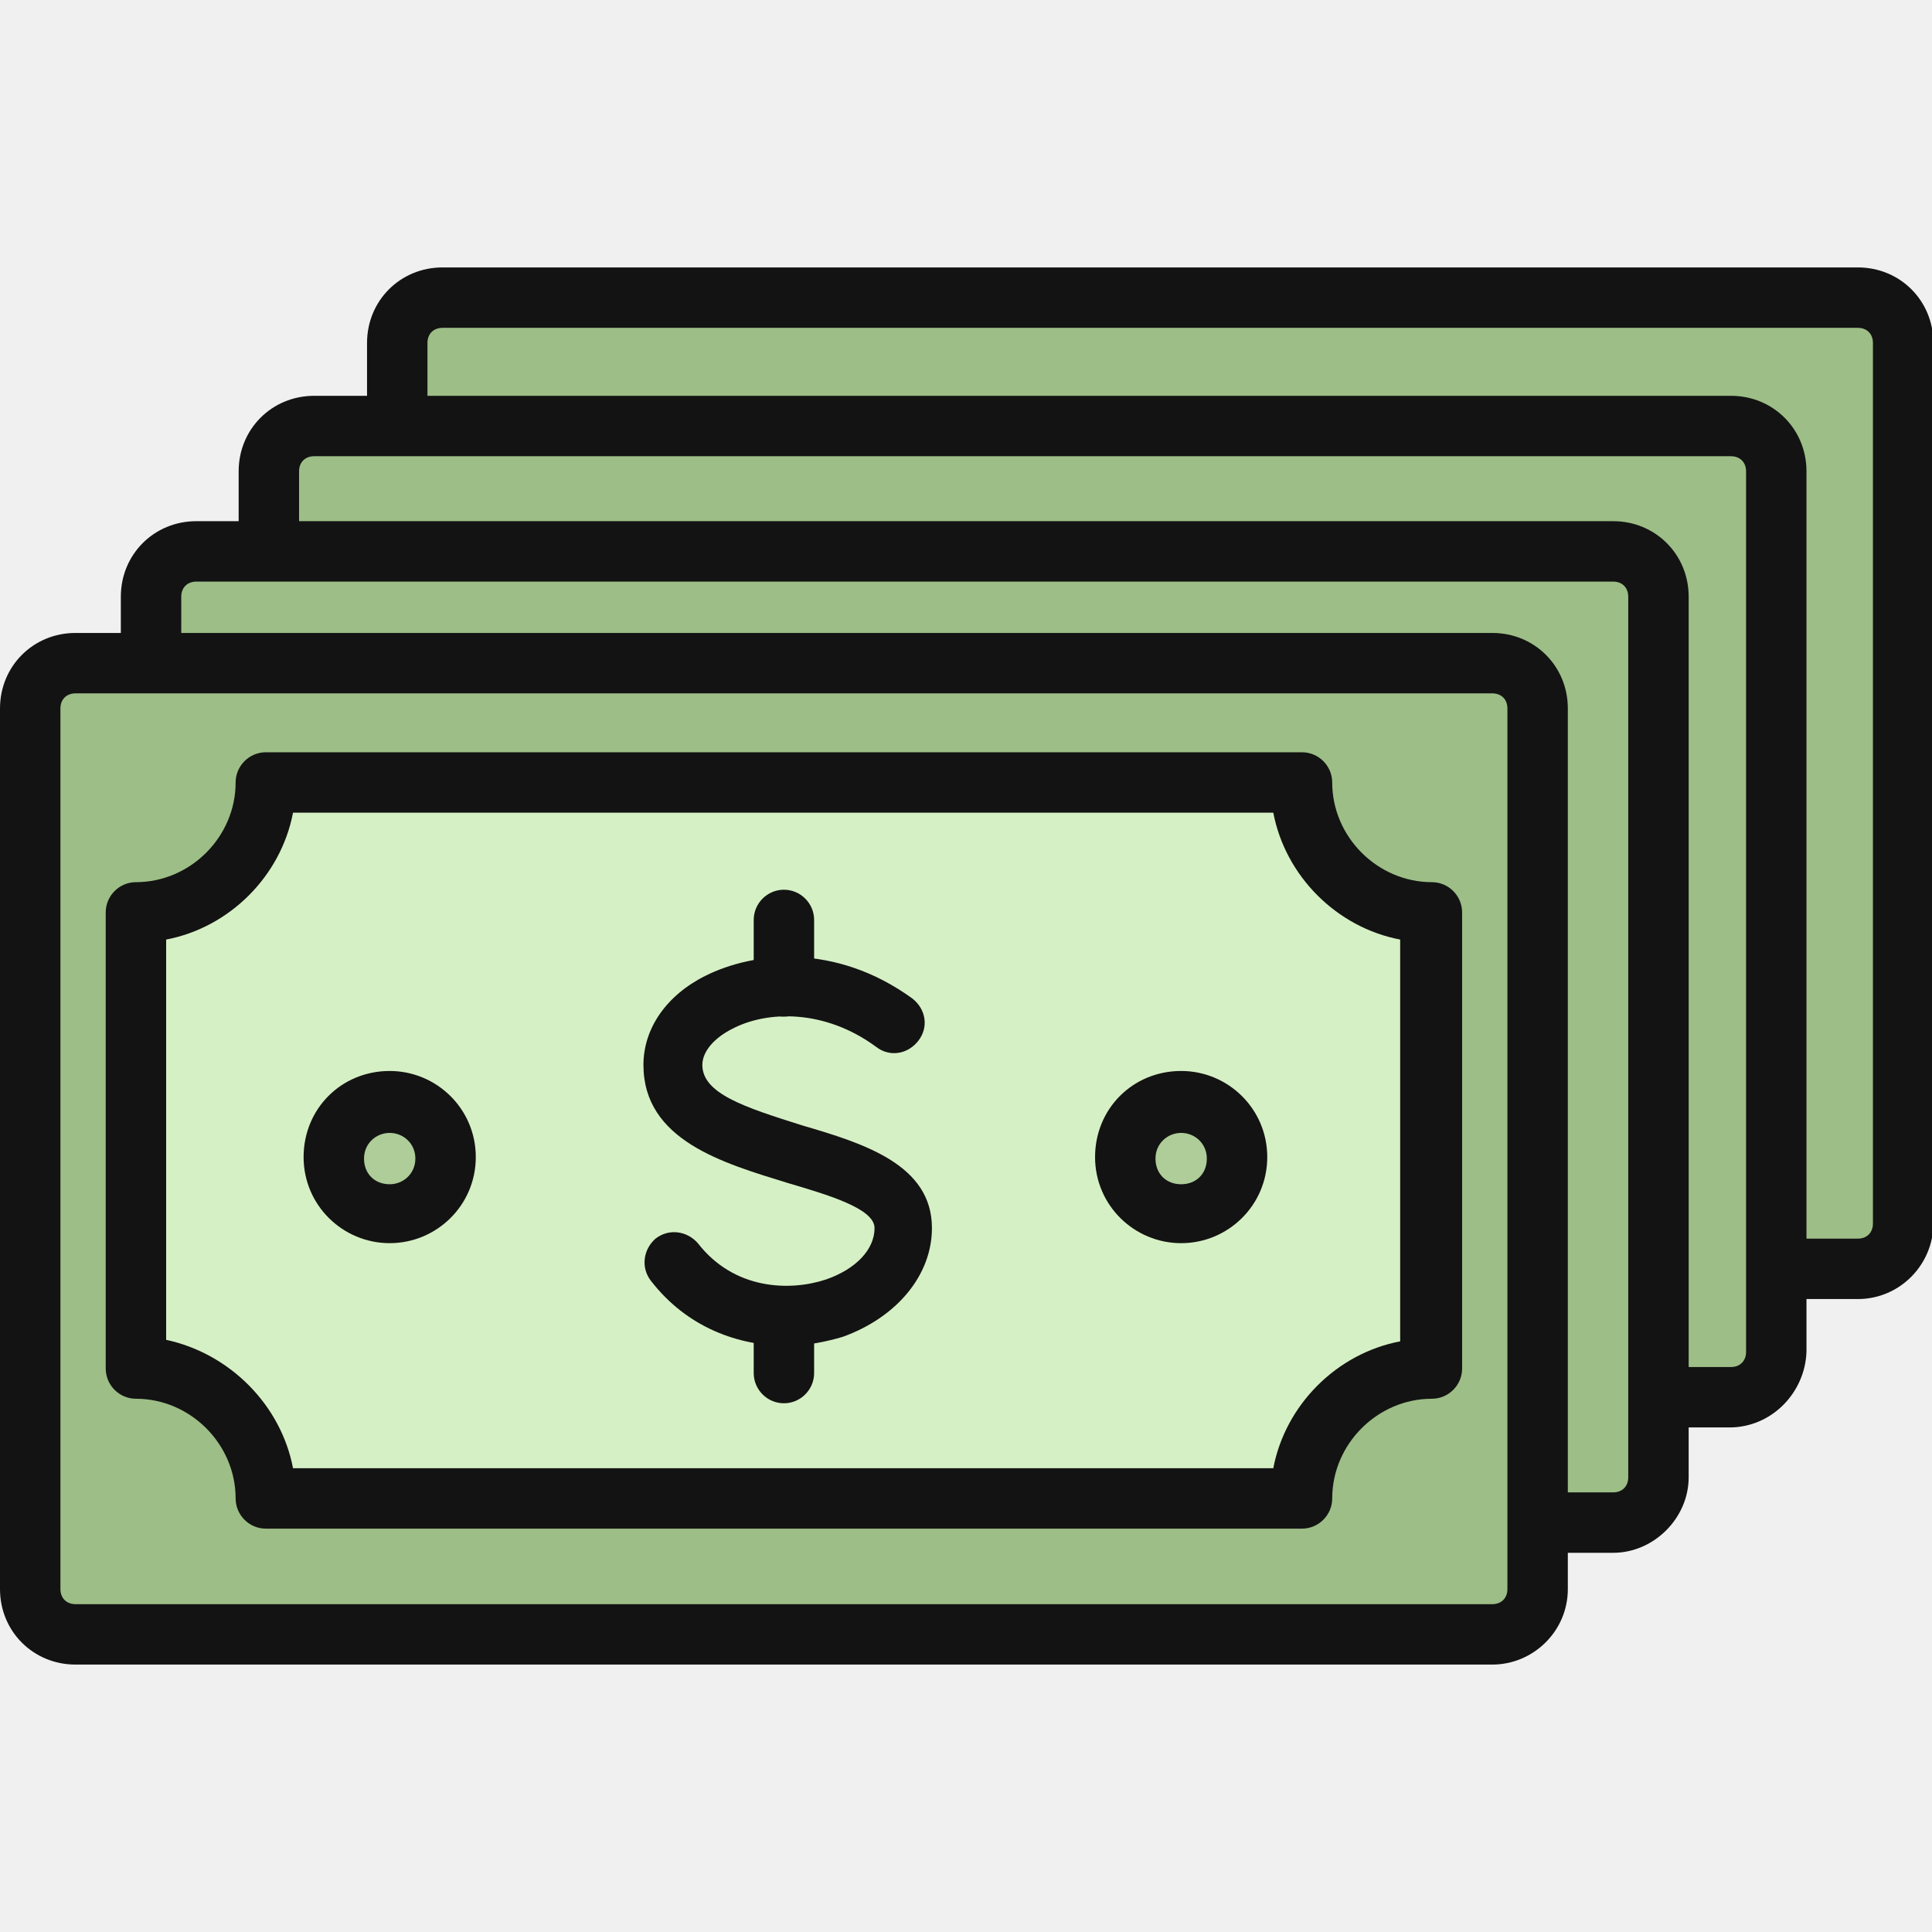
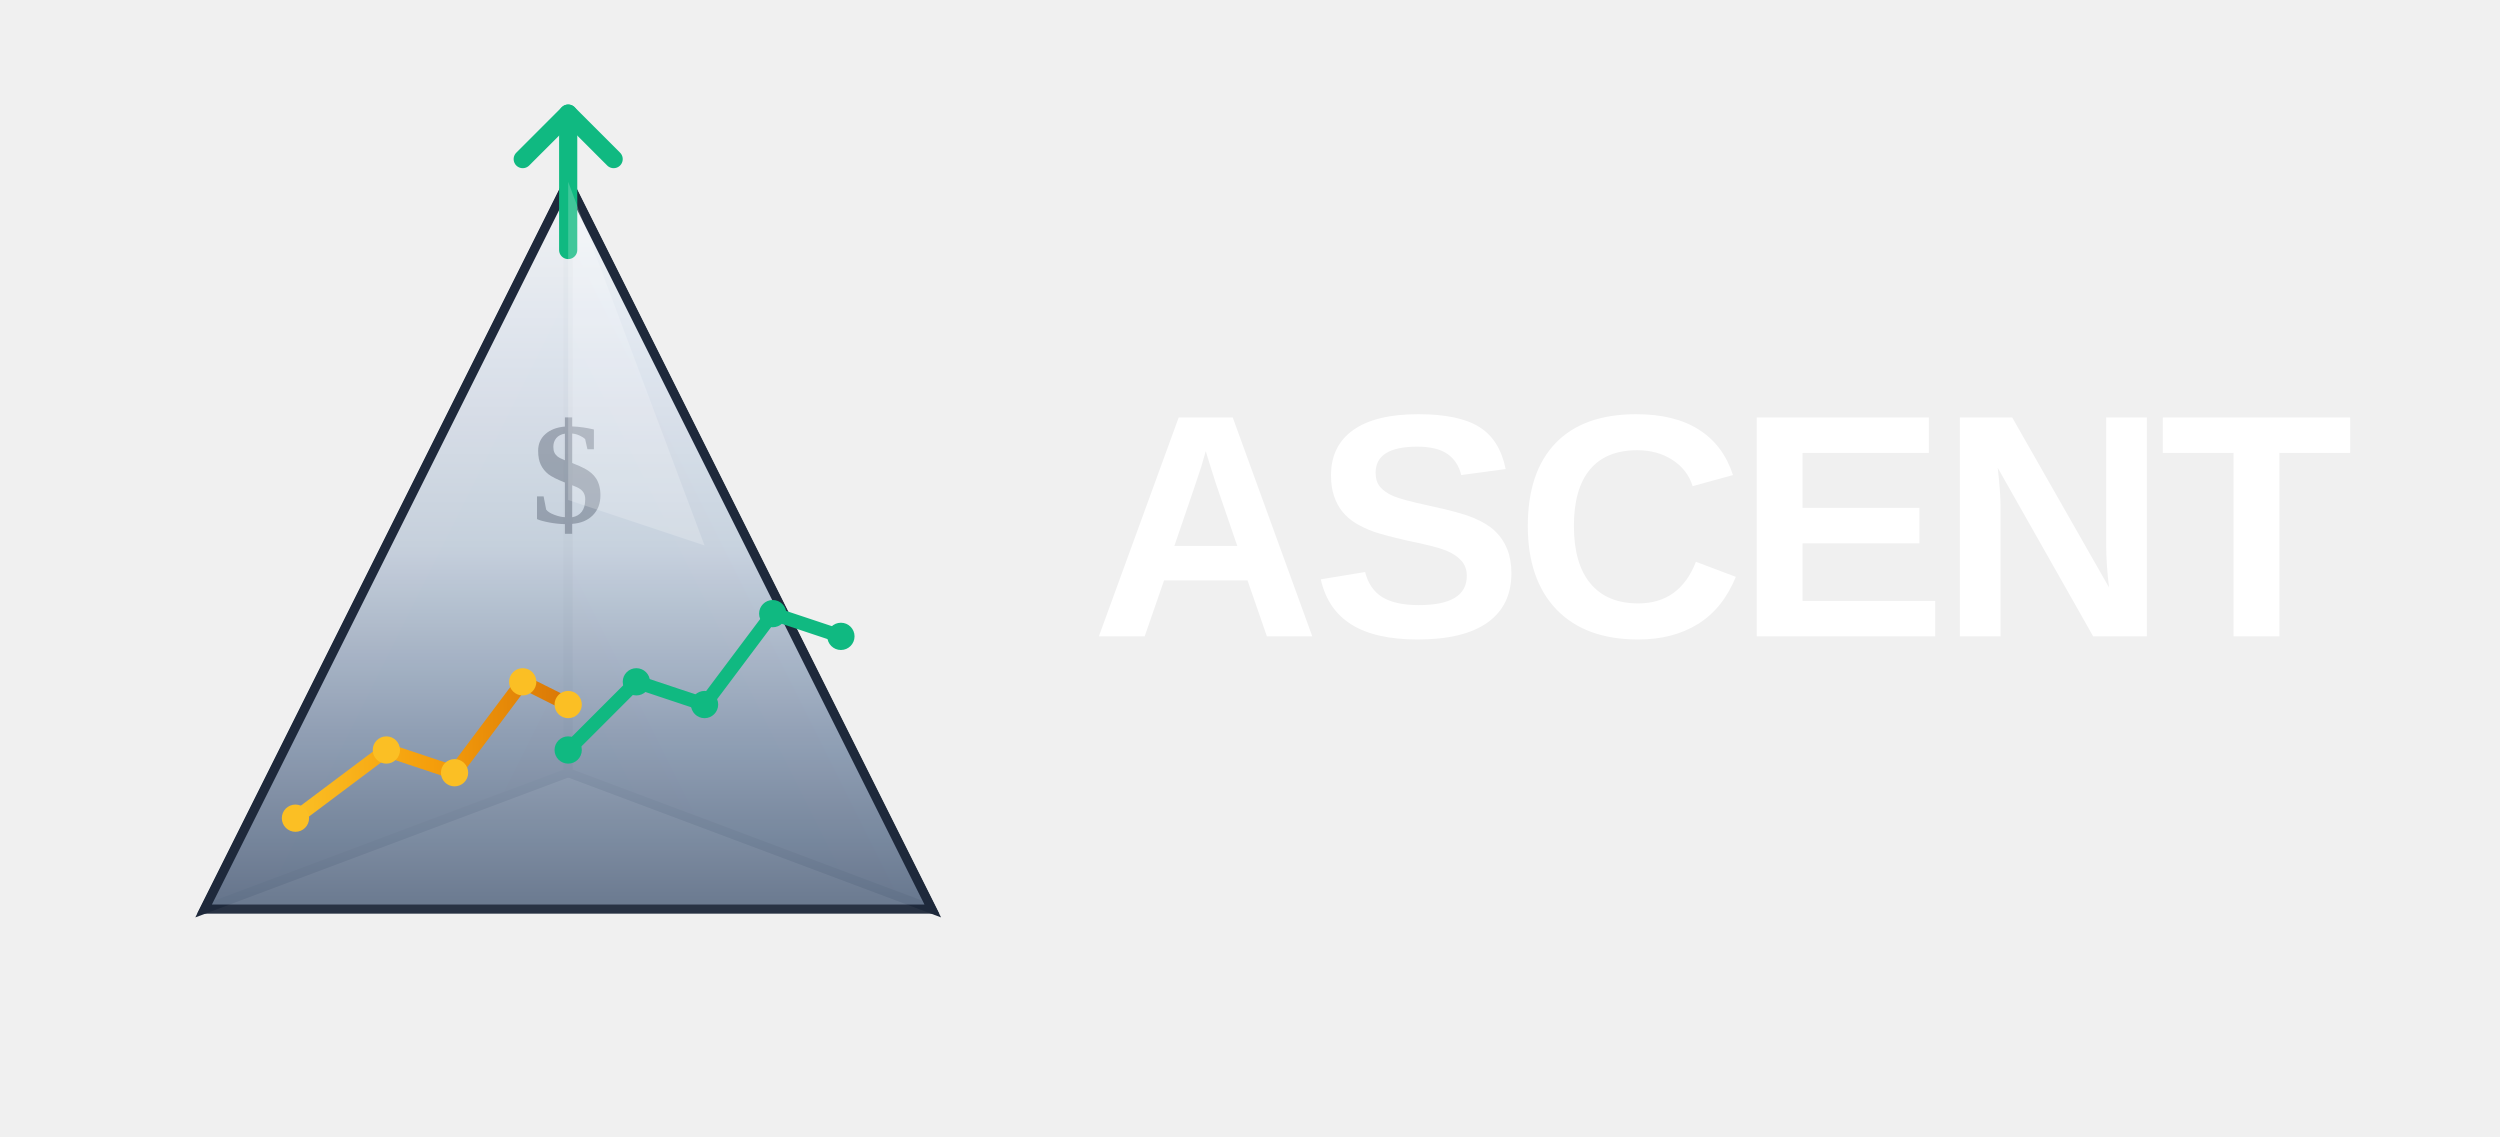
- <svg xmlns="http://www.w3.org/2000/svg" width="800px" height="800px" viewBox="0 -196 1416 1416" class="icon" version="1.1">
-   <path d="M324.359 22.141H1361.643c18.819 0 33.211 14.391 33.211 33.211v645.397c0 18.819-14.391 33.211-33.211 33.211H324.359c-18.819 0-33.211-14.391-33.211-33.211V55.351c0-18.819 14.391-33.211 33.211-33.211z" fill="#9DBE87" />
-   <path d="M1361.643 756.099H324.359c-30.997 0-55.351-24.355-55.351-55.351V55.351c0-30.997 24.355-55.351 55.351-55.351H1361.643c30.997 0 55.351 24.355 55.351 55.351v645.397c0 29.89-24.355 55.351-55.351 55.351zM324.359 44.281c-6.642 0-11.07 4.428-11.07 11.07v645.397c0 6.642 4.428 11.07 11.07 11.07H1361.643c6.642 0 11.07-4.428 11.07-11.07V55.351c0-6.642-4.428-11.07-11.07-11.07H324.359z" fill="#131313" />
-   <path d="M230.262 116.238h1038.391c18.819 0 33.211 14.391 33.211 33.211v645.397c0 18.819-14.391 33.211-33.211 33.211H230.262c-18.819 0-33.211-14.391-33.211-33.211V149.449c0-18.819 14.391-33.211 33.211-33.211z" fill="#9DBE87" />
-   <path d="M1267.546 850.197H230.262c-30.997 0-55.351-24.355-55.351-55.351V149.449c0-30.997 24.355-55.351 55.351-55.351h1038.391c30.997 0 55.351 24.355 55.351 55.351v645.397c-1.107 29.89-25.462 55.351-56.458 55.351zM230.262 138.378c-6.642 0-11.07 4.428-11.07 11.07v645.397c0 6.642 4.428 11.07 11.07 11.07h1038.391c6.642 0 11.07-4.428 11.07-11.07V149.449c0-6.642-4.428-11.07-11.07-11.07H230.262z" fill="#131313" />
-   <path d="M143.914 208.121h1038.391c18.819 0 33.211 14.391 33.211 33.211v645.397c0 18.819-14.391 33.211-33.211 33.211H143.914c-18.819 0-33.211-14.391-33.211-33.211V241.332c0-17.712 14.391-33.211 33.211-33.211z" fill="#9DBE87" />
-   <path d="M1182.305 942.08H143.914c-30.997 0-55.351-24.355-55.351-55.351V241.332c0-30.997 24.355-55.351 55.351-55.351h1038.391c30.997 0 55.351 24.355 55.351 55.351v645.397c0 29.89-25.462 55.351-55.351 55.351zM143.914 230.262c-6.642 0-11.07 4.428-11.07 11.07v645.397c0 6.642 4.428 11.07 11.07 11.07h1038.391c6.642 0 11.07-4.428 11.07-11.07V241.332c0-6.642-4.428-11.07-11.07-11.07H143.914z" fill="#131313" />
-   <path d="M55.351 290.041h1038.391c18.819 0 33.211 14.391 33.211 33.211v645.397c0 18.819-14.391 33.211-33.211 33.211H55.351c-18.819 0-33.211-14.391-33.211-33.211V323.252c0-17.712 14.391-33.211 33.211-33.211z" fill="#9DBE87" />
-   <path d="M1093.743 1024H55.351c-30.997 0-55.351-24.355-55.351-55.351V323.252c0-30.997 24.355-55.351 55.351-55.351h1038.391c30.997 0 55.351 24.355 55.351 55.351v645.397c0 30.997-25.462 55.351-55.351 55.351zM55.351 312.182c-6.642 0-11.07 4.428-11.07 11.07v645.397c0 6.642 4.428 11.07 11.07 11.07h1038.391c6.642 0 11.07-4.428 11.07-11.07V323.252c0-6.642-4.428-11.07-11.07-11.07H55.351z" fill="#131313" />
-   <path d="M954.257 902.227H194.837c0-52.03-43.174-95.204-95.204-95.204V472.701c52.03 0 95.204-43.174 95.204-95.204h759.421c0 52.03 43.174 95.204 95.204 95.204v334.322c-53.137 0-95.204 43.174-95.204 95.204z" fill="#D6F0C5" />
-   <path d="M954.257 924.368H194.837c-12.177 0-22.141-9.963-22.141-22.141 0-39.853-33.211-73.064-73.064-73.064-12.177 0-22.141-9.963-22.141-22.141V472.701c0-12.177 9.963-22.141 22.141-22.141 39.853 0 73.064-33.211 73.064-73.064 0-12.177 9.963-22.141 22.141-22.141h759.421c12.177 0 22.141 9.963 22.141 22.141 0 39.853 33.211 73.064 73.064 73.064 12.177 0 22.141 9.963 22.141 22.141v334.322c0 12.177-9.963 22.141-22.141 22.141-39.853 0-73.064 33.211-73.064 73.064 0 12.177-9.963 22.141-22.141 22.141z m-739.494-44.281h718.461c8.856-46.495 46.495-84.134 92.99-92.99V492.627c-46.495-8.856-84.134-46.495-92.99-92.99H214.763c-8.856 46.495-46.495 84.134-92.99 92.99V785.989c46.495 9.963 84.134 47.602 92.99 94.097z" fill="#131313" />
-   <path d="M576.761 790.417c-35.425 0-73.064-13.284-99.632-47.602-7.749-9.963-5.535-23.248 3.321-30.997 9.963-7.749 23.248-5.535 30.997 3.321 26.569 34.318 67.529 35.425 94.097 26.569 22.141-7.749 35.425-22.141 35.425-37.639 0-14.391-34.318-24.355-64.208-33.211-46.495-14.391-105.168-30.997-105.168-86.348 0-26.569 16.605-50.923 45.388-65.315 35.425-17.712 95.204-24.355 151.663 16.605 9.963 7.749 12.177 21.034 4.428 30.997-7.749 9.963-21.034 12.177-30.997 4.428-37.639-27.676-79.706-26.569-105.168-13.284-13.284 6.642-22.141 16.605-22.141 26.569 0 21.034 30.997 30.997 73.064 44.281 45.388 13.284 95.204 28.783 95.204 75.278 0 34.318-25.462 65.315-65.315 79.706-11.07 3.321-26.569 6.642-40.96 6.642z" fill="#131313" />
-   <path d="M574.547 549.085c-12.177 0-22.141-9.963-22.141-22.141v-48.709c0-12.177 9.963-22.141 22.141-22.141s22.141 9.963 22.141 22.141v48.709c0 13.284-9.963 22.141-22.141 22.141z" fill="#131313" />
-   <path d="M574.547 832.484c-12.177 0-22.141-9.963-22.141-22.141v-36.532c0-12.177 9.963-22.141 22.141-22.141s22.141 9.963 22.141 22.141v36.532c0 12.177-9.963 22.141-22.141 22.141z" fill="#131313" />
-   <path d="M285.613 653.146m-40.96 0a40.96 40.96 0 1 0 81.92 0 40.96 40.96 0 1 0-81.92 0Z" fill="#AECD99" />
-   <path d="M285.613 715.139c-34.318 0-63.101-27.676-63.101-63.101s27.676-63.101 63.101-63.101c34.318 0 63.101 27.676 63.101 63.101s-28.783 63.101-63.101 63.101z m0-80.813c-9.963 0-18.819 7.749-18.819 18.819s7.749 18.819 18.819 18.819c9.963 0 18.819-7.749 18.819-18.819s-8.856-18.819-18.819-18.819z" fill="#131313" />
-   <path d="M865.695 653.146m-40.96 0a40.96 40.96 0 1 0 81.92 0 40.96 40.96 0 1 0-81.92 0Z" fill="#AECD99" />
-   <path d="M865.695 715.139c-34.318 0-63.101-27.676-63.101-63.101s27.676-63.101 63.101-63.101c34.318 0 63.101 27.676 63.101 63.101s-28.783 63.101-63.101 63.101z m0-80.813c-9.963 0-18.819 7.749-18.819 18.819s7.749 18.819 18.819 18.819 18.819-7.749 18.819-18.819-8.856-18.819-18.819-18.819z" fill="#131313" />
+ <svg xmlns="http://www.w3.org/2000/svg" id="ascent-logo" width="550" height="250" viewBox="0 0 550 250" fill="none" data-fg-bjua0="1.9:1.5753:/src/app/components/StockPyramidLogo.tsx:3:5:52:4806:e:svg::1">
+   <defs data-fg-bjua2="1.9:1.5753:/src/app/components/StockPyramidLogo.tsx:12:7:255:1623:e:defs">
+     <linearGradient id="silverGradient" x1="0%" y1="0%" x2="0%" y2="100%" data-fg-bjua4="1.9:1.5753:/src/app/components/StockPyramidLogo.tsx:14:9:313:356:e:linearGradient">
+       <stop offset="0%" stop-color="#f8fafc" data-fg-bjua5="1.9:1.5753:/src/app/components/StockPyramidLogo.tsx:15:11:394:40:e:stop" />
+       <stop offset="25%" stop-color="#e2e8f0" data-fg-bjua6="1.9:1.5753:/src/app/components/StockPyramidLogo.tsx:16:11:445:41:e:stop" />
+       <stop offset="50%" stop-color="#cbd5e1" data-fg-bjua7="1.9:1.5753:/src/app/components/StockPyramidLogo.tsx:17:11:497:41:e:stop" />
+       <stop offset="75%" stop-color="#94a3b8" data-fg-bjua8="1.9:1.5753:/src/app/components/StockPyramidLogo.tsx:18:11:549:41:e:stop" />
+       <stop offset="100%" stop-color="#64748b" data-fg-bjua9="1.9:1.5753:/src/app/components/StockPyramidLogo.tsx:19:11:601:42:e:stop" />
+     </linearGradient>
+     <linearGradient id="leftFace" x1="0%" y1="0%" x2="100%" y2="100%" data-fg-bjua11="1.9:1.5753:/src/app/components/StockPyramidLogo.tsx:23:9:716:248:e:linearGradient">
+       <stop offset="0%" stop-color="#94a3b8" data-fg-bjua12="1.9:1.5753:/src/app/components/StockPyramidLogo.tsx:24:11:793:40:e:stop" />
+       <stop offset="50%" stop-color="#64748b" data-fg-bjua13="1.9:1.5753:/src/app/components/StockPyramidLogo.tsx:25:11:844:41:e:stop" />
+       <stop offset="100%" stop-color="#475569" data-fg-bjua14="1.9:1.5753:/src/app/components/StockPyramidLogo.tsx:26:11:896:42:e:stop" />
+     </linearGradient>
+     <linearGradient id="rightFace" x1="100%" y1="0%" x2="0%" y2="100%" data-fg-bjua16="1.9:1.5753:/src/app/components/StockPyramidLogo.tsx:30:9:1011:249:e:linearGradient">
+       <stop offset="0%" stop-color="#cbd5e1" data-fg-bjua17="1.9:1.5753:/src/app/components/StockPyramidLogo.tsx:31:11:1089:40:e:stop" />
+       <stop offset="50%" stop-color="#94a3b8" data-fg-bjua18="1.9:1.5753:/src/app/components/StockPyramidLogo.tsx:32:11:1140:41:e:stop" />
+       <stop offset="100%" stop-color="#64748b" data-fg-bjua19="1.9:1.5753:/src/app/components/StockPyramidLogo.tsx:33:11:1192:42:e:stop" />
+     </linearGradient>
+     <linearGradient id="goldAccent" x1="0%" y1="0%" x2="100%" y2="0%" data-fg-bjua21="1.9:1.5753:/src/app/components/StockPyramidLogo.tsx:37:9:1317:248:e:linearGradient">
+       <stop offset="0%" stop-color="#fbbf24" data-fg-bjua22="1.9:1.5753:/src/app/components/StockPyramidLogo.tsx:38:11:1394:40:e:stop" />
+       <stop offset="50%" stop-color="#f59e0b" data-fg-bjua23="1.9:1.5753:/src/app/components/StockPyramidLogo.tsx:39:11:1445:41:e:stop" />
+       <stop offset="100%" stop-color="#d97706" data-fg-bjua24="1.9:1.5753:/src/app/components/StockPyramidLogo.tsx:40:11:1497:42:e:stop" />
+     </linearGradient>
+     <linearGradient id="textGradient" x1="0%" y1="0%" x2="100%" y2="0%" data-fg-bjua26="1.9:1.5753:/src/app/components/StockPyramidLogo.tsx:44:9:1614:250:e:linearGradient">
+       <stop offset="0%" stop-color="#1e293b" data-fg-bjua27="1.9:1.5753:/src/app/components/StockPyramidLogo.tsx:45:11:1693:40:e:stop" />
+       <stop offset="50%" stop-color="#334155" data-fg-bjua28="1.9:1.5753:/src/app/components/StockPyramidLogo.tsx:46:11:1744:41:e:stop" />
+       <stop offset="100%" stop-color="#475569" data-fg-bjua29="1.9:1.5753:/src/app/components/StockPyramidLogo.tsx:47:11:1796:42:e:stop" />
+     </linearGradient>
+   </defs>
+   <path d="M 125 40 L 45 200 L 125 170 Z" fill="url(#leftFace)" stroke="#1e293b" stroke-width="2" data-fg-bjua31="1.9:1.5753:/src/app/components/StockPyramidLogo.tsx:52:7:1927:135:e:path" />
+   <path d="M 125 40 L 125 170 L 205 200 Z" fill="url(#rightFace)" stroke="#1e293b" stroke-width="2" data-fg-bjua33="1.9:1.5753:/src/app/components/StockPyramidLogo.tsx:60:7:2111:137:e:path" />
+   <path d="M 125 40 L 205 200 L 45 200 Z" fill="url(#silverGradient)" stroke="#1e293b" stroke-width="2" opacity="0.95" data-fg-bjua35="1.9:1.5753:/src/app/components/StockPyramidLogo.tsx:68:7:2296:164:e:path" />
+   <path d="M 65 180 L 85 165 L 100 170 L 115 150 L 125 155" stroke="url(#goldAccent)" stroke-width="3" fill="none" stroke-linecap="round" stroke-linejoin="round" data-fg-bjua37="1.9:1.5753:/src/app/components/StockPyramidLogo.tsx:77:7:2531:213:e:path" />
+   <path d="M 125 165 L 140 150 L 155 155 L 170 135 L 185 140" stroke="#10b981" stroke-width="3" fill="none" stroke-linecap="round" stroke-linejoin="round" data-fg-bjua39="1.9:1.5753:/src/app/components/StockPyramidLogo.tsx:87:7:2815:206:e:path" />
+   <circle cx="65" cy="180" r="3" fill="#fbbf24" data-fg-bjua41="1.9:1.5753:/src/app/components/StockPyramidLogo.tsx:97:7:3061:48:e:circle" />
+   <circle cx="85" cy="165" r="3" fill="#fbbf24" data-fg-bjua42="1.9:1.5753:/src/app/components/StockPyramidLogo.tsx:98:7:3116:48:e:circle" />
+   <circle cx="100" cy="170" r="3" fill="#fbbf24" data-fg-bjua43="1.9:1.5753:/src/app/components/StockPyramidLogo.tsx:99:7:3171:49:e:circle" />
+   <circle cx="115" cy="150" r="3" fill="#fbbf24" data-fg-bjua44="1.9:1.5753:/src/app/components/StockPyramidLogo.tsx:100:7:3227:49:e:circle" />
+   <circle cx="125" cy="155" r="3" fill="#fbbf24" data-fg-bjua45="1.9:1.5753:/src/app/components/StockPyramidLogo.tsx:101:7:3283:49:e:circle" />
+   <circle cx="125" cy="165" r="3" fill="#10b981" data-fg-bjua46="1.9:1.5753:/src/app/components/StockPyramidLogo.tsx:103:7:3346:49:e:circle" />
+   <circle cx="140" cy="150" r="3" fill="#10b981" data-fg-bjua47="1.9:1.5753:/src/app/components/StockPyramidLogo.tsx:104:7:3402:49:e:circle" />
+   <circle cx="155" cy="155" r="3" fill="#10b981" data-fg-bjua48="1.9:1.5753:/src/app/components/StockPyramidLogo.tsx:105:7:3458:49:e:circle" />
+   <circle cx="170" cy="135" r="3" fill="#10b981" data-fg-bjua49="1.9:1.5753:/src/app/components/StockPyramidLogo.tsx:106:7:3514:49:e:circle" />
+   <circle cx="185" cy="140" r="3" fill="#10b981" data-fg-bjua50="1.9:1.5753:/src/app/components/StockPyramidLogo.tsx:107:7:3570:49:e:circle" />
+   <path d="M 125 25 L 125 55" stroke="#10b981" stroke-width="4" stroke-linecap="round" data-fg-bjua52="1.9:1.5753:/src/app/components/StockPyramidLogo.tsx:110:7:3669:123:e:path" />
+   <path d="M 115 35 L 125 25 L 135 35" stroke="#10b981" stroke-width="4" fill="none" stroke-linecap="round" stroke-linejoin="round" data-fg-bjua53="1.9:1.5753:/src/app/components/StockPyramidLogo.tsx:116:7:3799:183:e:path" />
+   <text x="125" y="115" font-size="32" font-weight="bold" fill="#1e293b" text-anchor="middle" opacity="0.3" data-fg-bjua55="1.9:1.5753:/src/app/components/StockPyramidLogo.tsx:126:7:4037:190:e:text">$</text>
+   <path d="M 125 40 L 155 120 L 125 110 Z" fill="white" opacity="0.2" data-fg-bjua58="1.9:1.5753:/src/app/components/StockPyramidLogo.tsx:139:7:4269:100:e:path" />
+   <text x="240" y="140" font-size="70" font-weight="bold" fill="#ffffff" font-family="Arial, sans-serif" letter-spacing="-2" data-fg-bjua60="1.9:1.5753:/src/app/components/StockPyramidLogo.tsx:146:7:4413:211:e:text">ASCENT</text>
+   <line x1="240" y1="155" x2="520" y2="155" stroke="url(#goldAccent)" stroke-width="4" stroke-linecap="round" data-fg-bjua63="1.9:1.5753:/src/app/components/StockPyramidLogo.tsx:159:7:4677:170:e:line" />
</svg>
